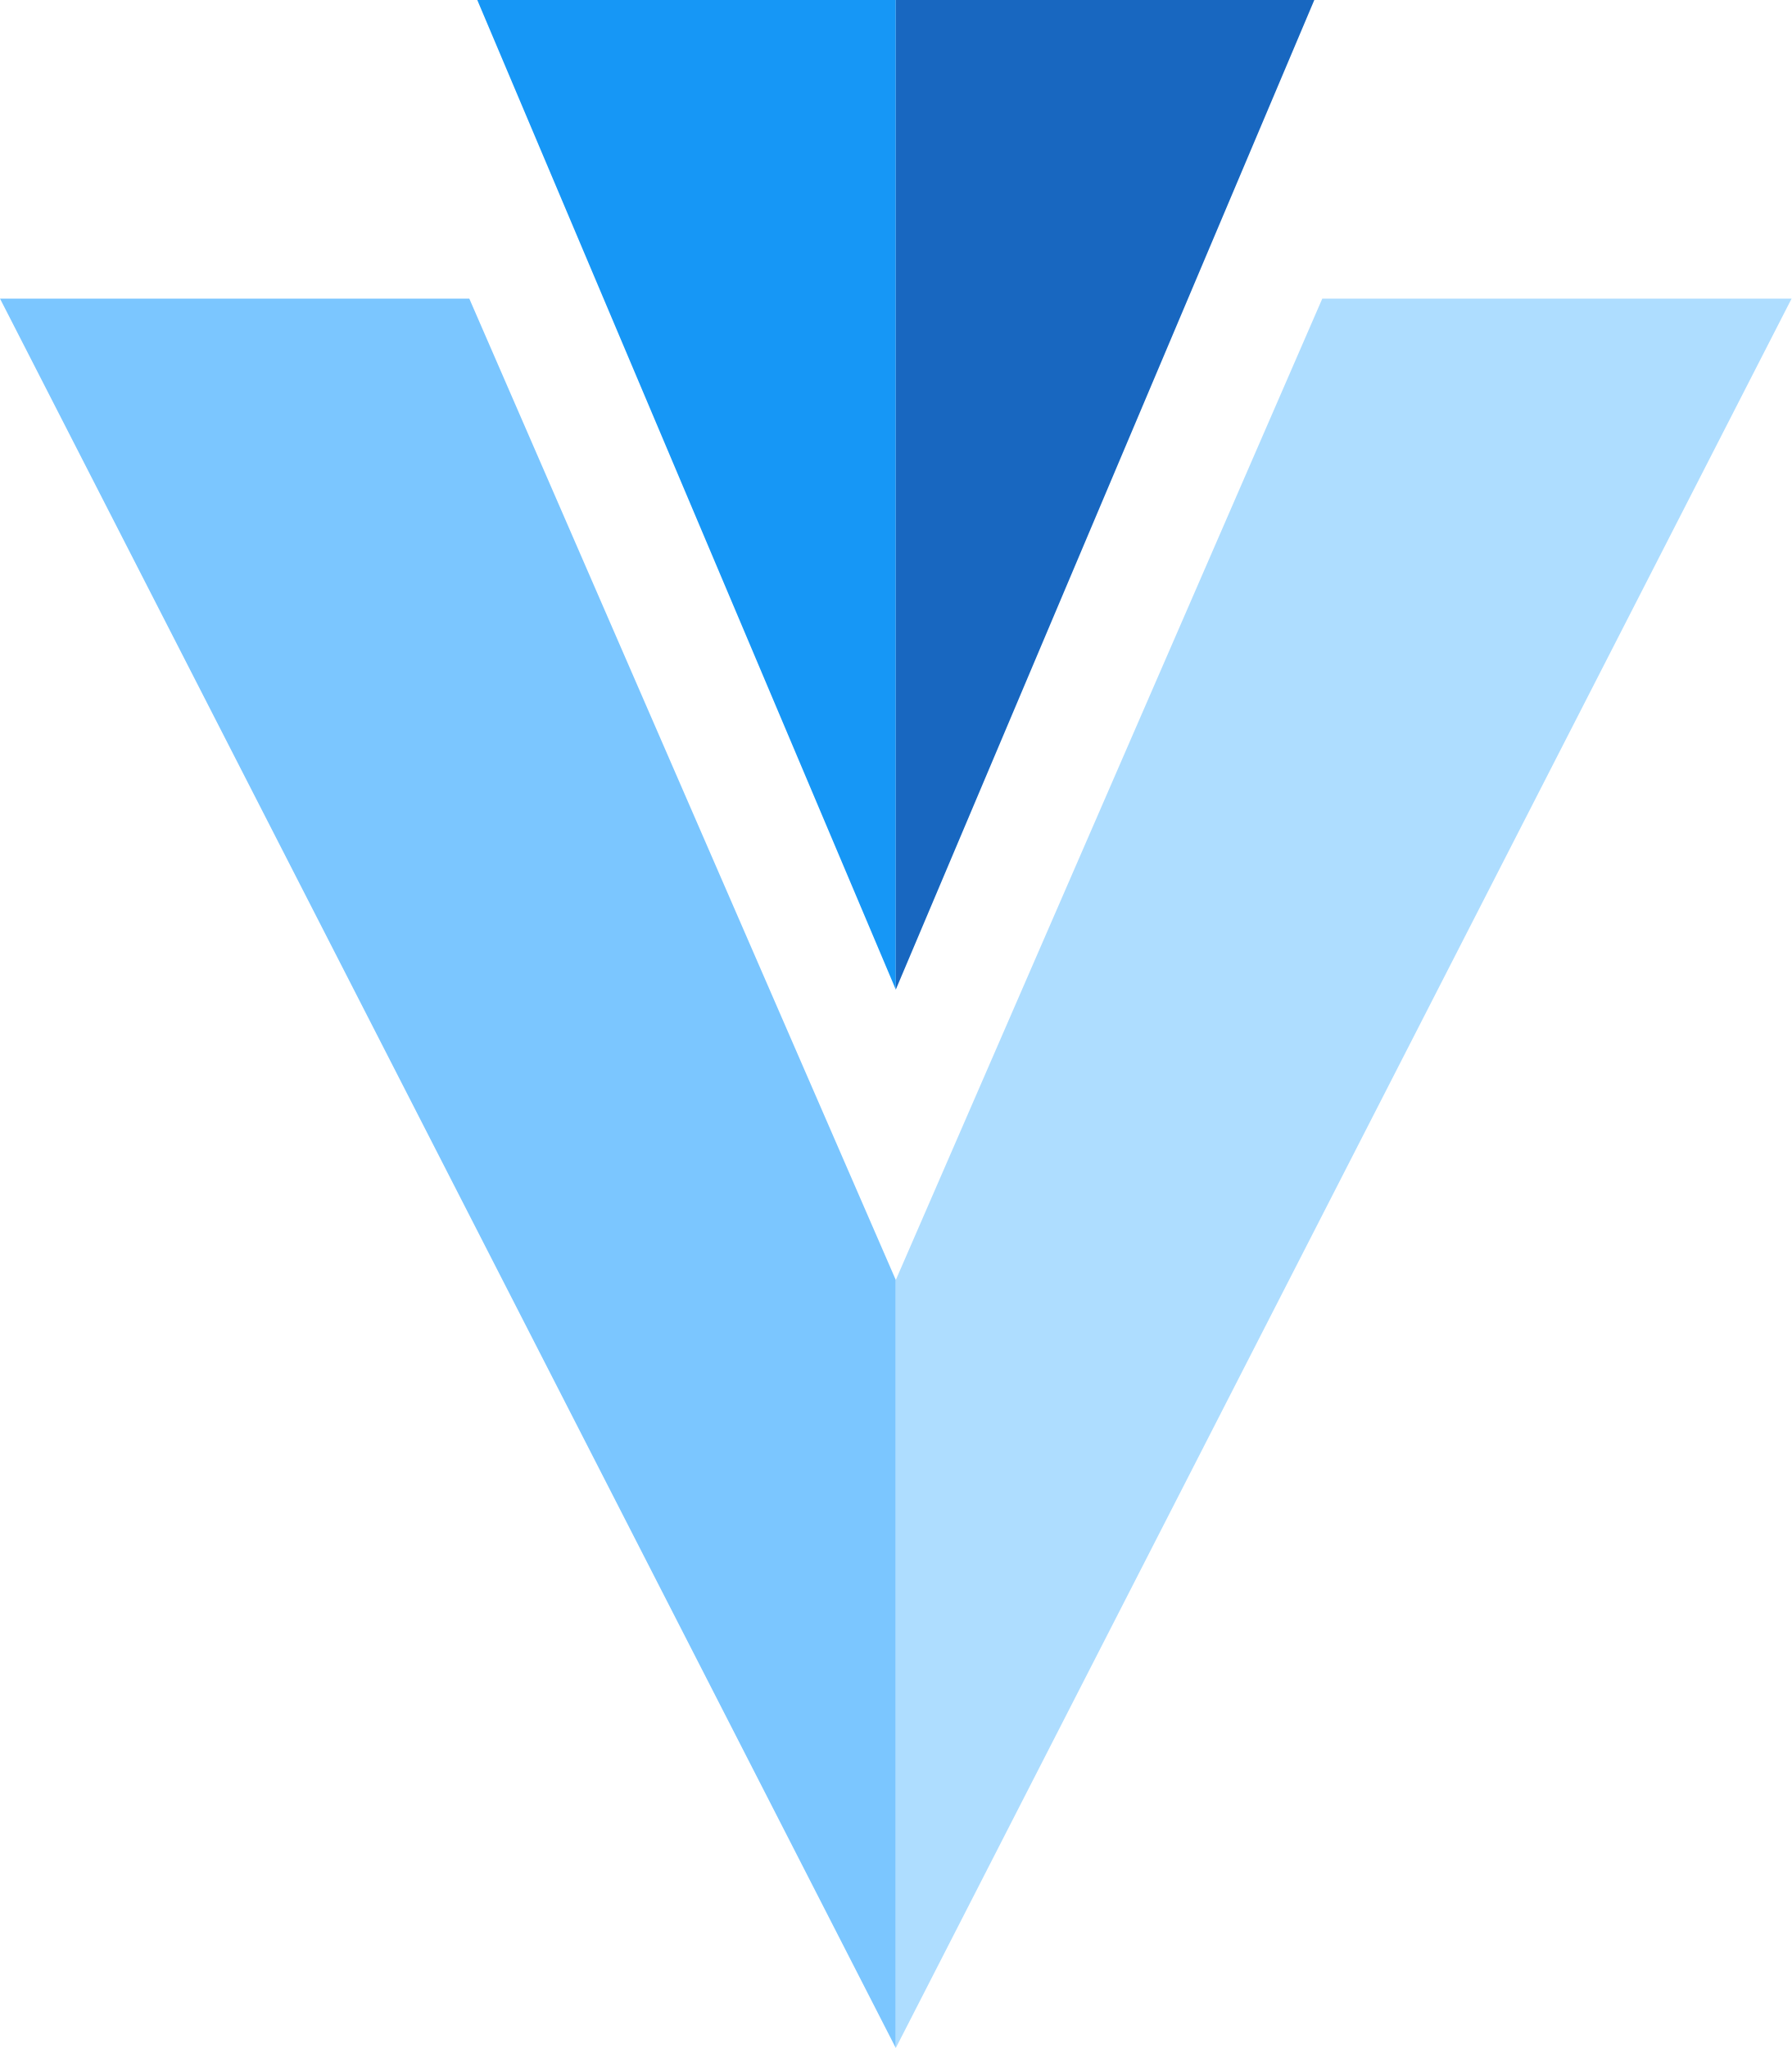
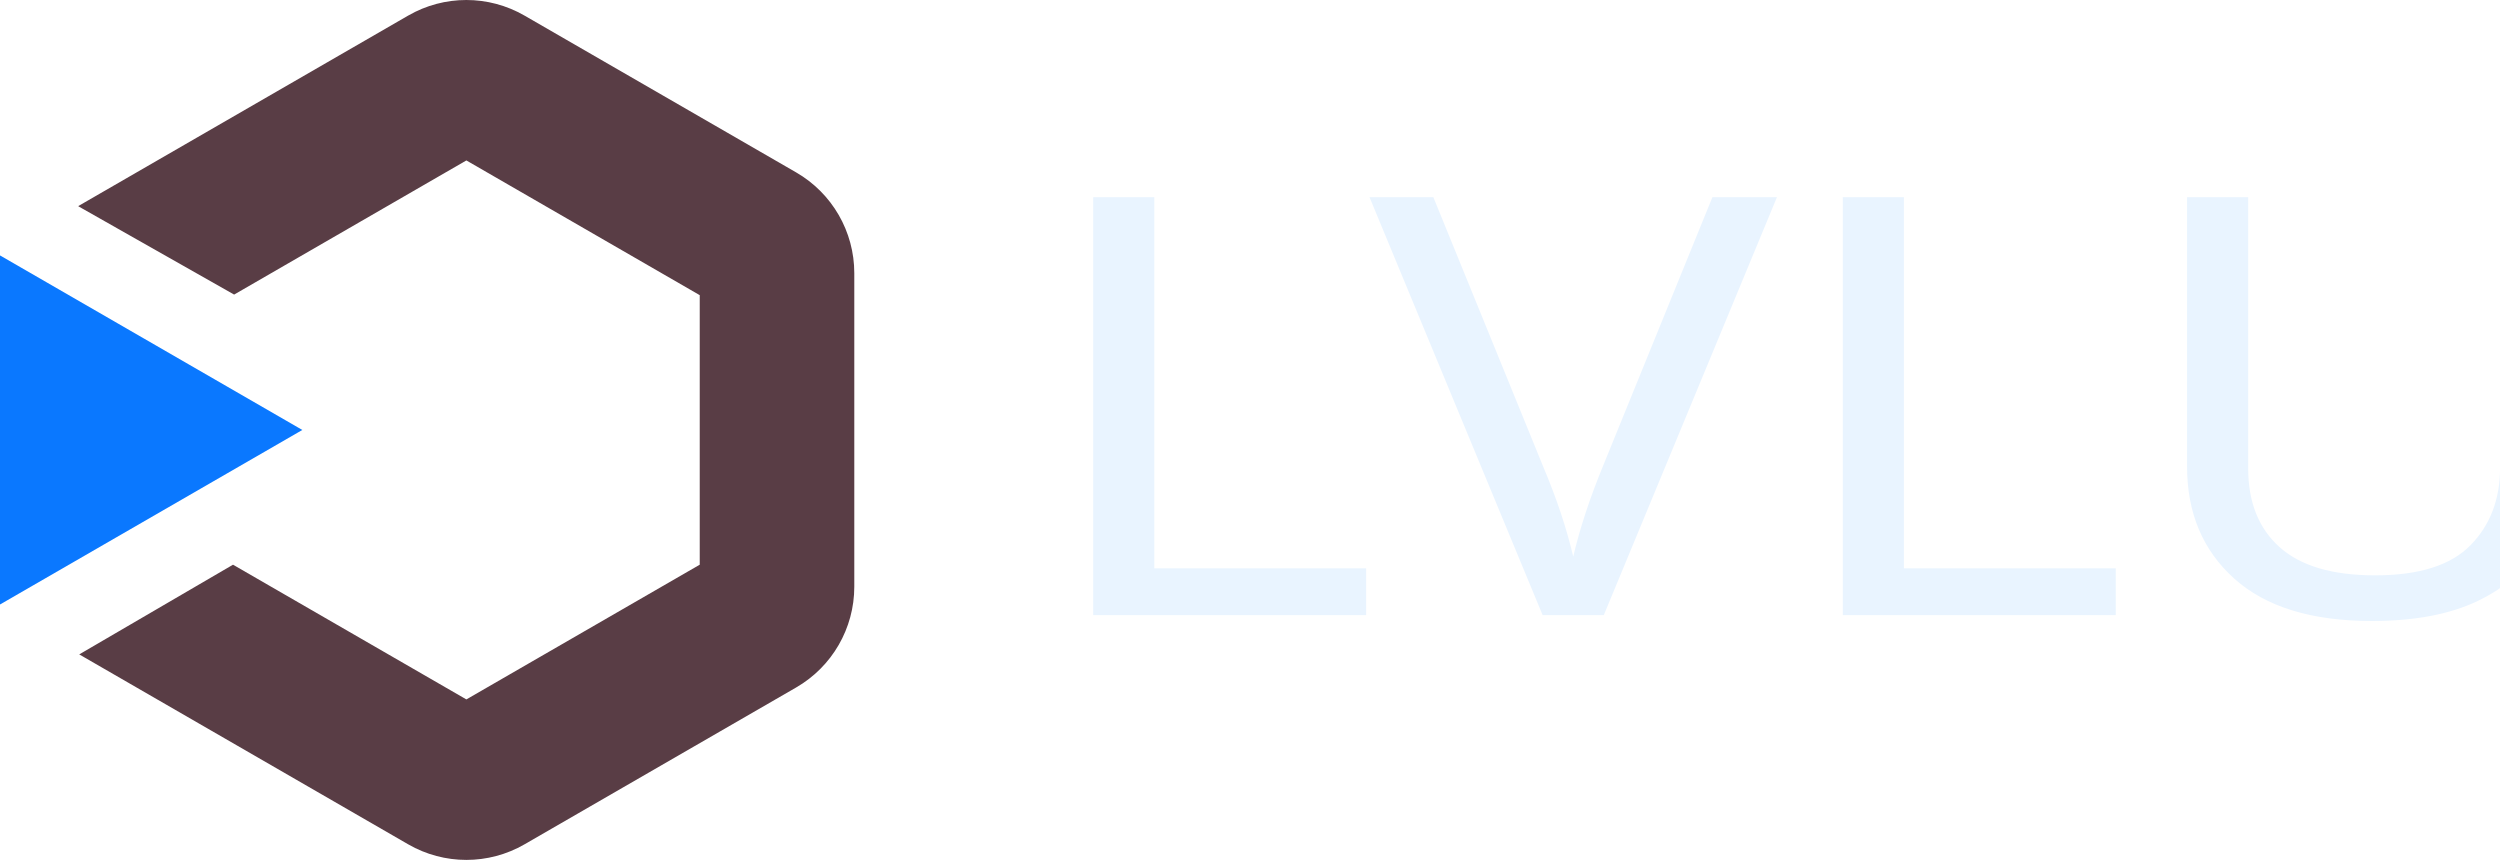
- <svg xmlns="http://www.w3.org/2000/svg" id="Layer_1" data-name="Layer 1" viewBox="0 0 87.5 100">
+ <svg xmlns="http://www.w3.org/2000/svg" id="图层_1" data-name="图层 1" viewBox="0 0 970.48 333.81">
  <defs>
-     <style>.cls-1{fill:#1697f6;}.cls-2{fill:#7bc6ff;}.cls-3{fill:#1867c0;}.cls-4{fill:#aeddff;}</style>
+     <style>.cls-1{fill:#593d45;}.cls-2{fill:#0a78ff;}.cls-3{font-size:227.23px;fill:#e9f4ff;font-family:FZQKBYSJW--GB1-0, FZQingKeBenYueSongS-R-GB;}</style>
  </defs>
-   <polyline class="cls-1" points="43.75 0 23.31 0 43.75 48.32" />
-   <polygon class="cls-2" points="43.75 62.5 43.75 100 0 14.58 22.92 14.58 43.75 62.5" />
-   <polyline class="cls-3" points="43.75 0 64.19 0 43.75 48.32" />
-   <polygon class="cls-4" points="64.58 14.58 87.5 14.58 43.75 100 43.75 62.5 64.58 14.58" />
+   <path class="cls-1" d="M482.51,266.64,377.07,205.77a45.16,45.16,0,0,0-45.16,0l-128,73.91v.14l.1.06,60,34,.32.2L354.5,262l90.59,52.3V418.93l-90.59,52.3-90.59-52.3-59.69,34.82,127.7,73.73a45.16,45.16,0,0,0,45.16,0L482.51,466.6a45.16,45.16,0,0,0,22.58-39.11V305.75A45.16,45.16,0,0,0,482.51,266.64Z" transform="translate(-173.46 -199.72)" />
+   <polygon class="cls-2" points="117.36 166.91 0 234.66 0 99.15 117.36 166.91" />
+   <text class="cls-3" transform="translate(398.79 238.8) scale(1.16 1)">LVLU</text>
</svg>
